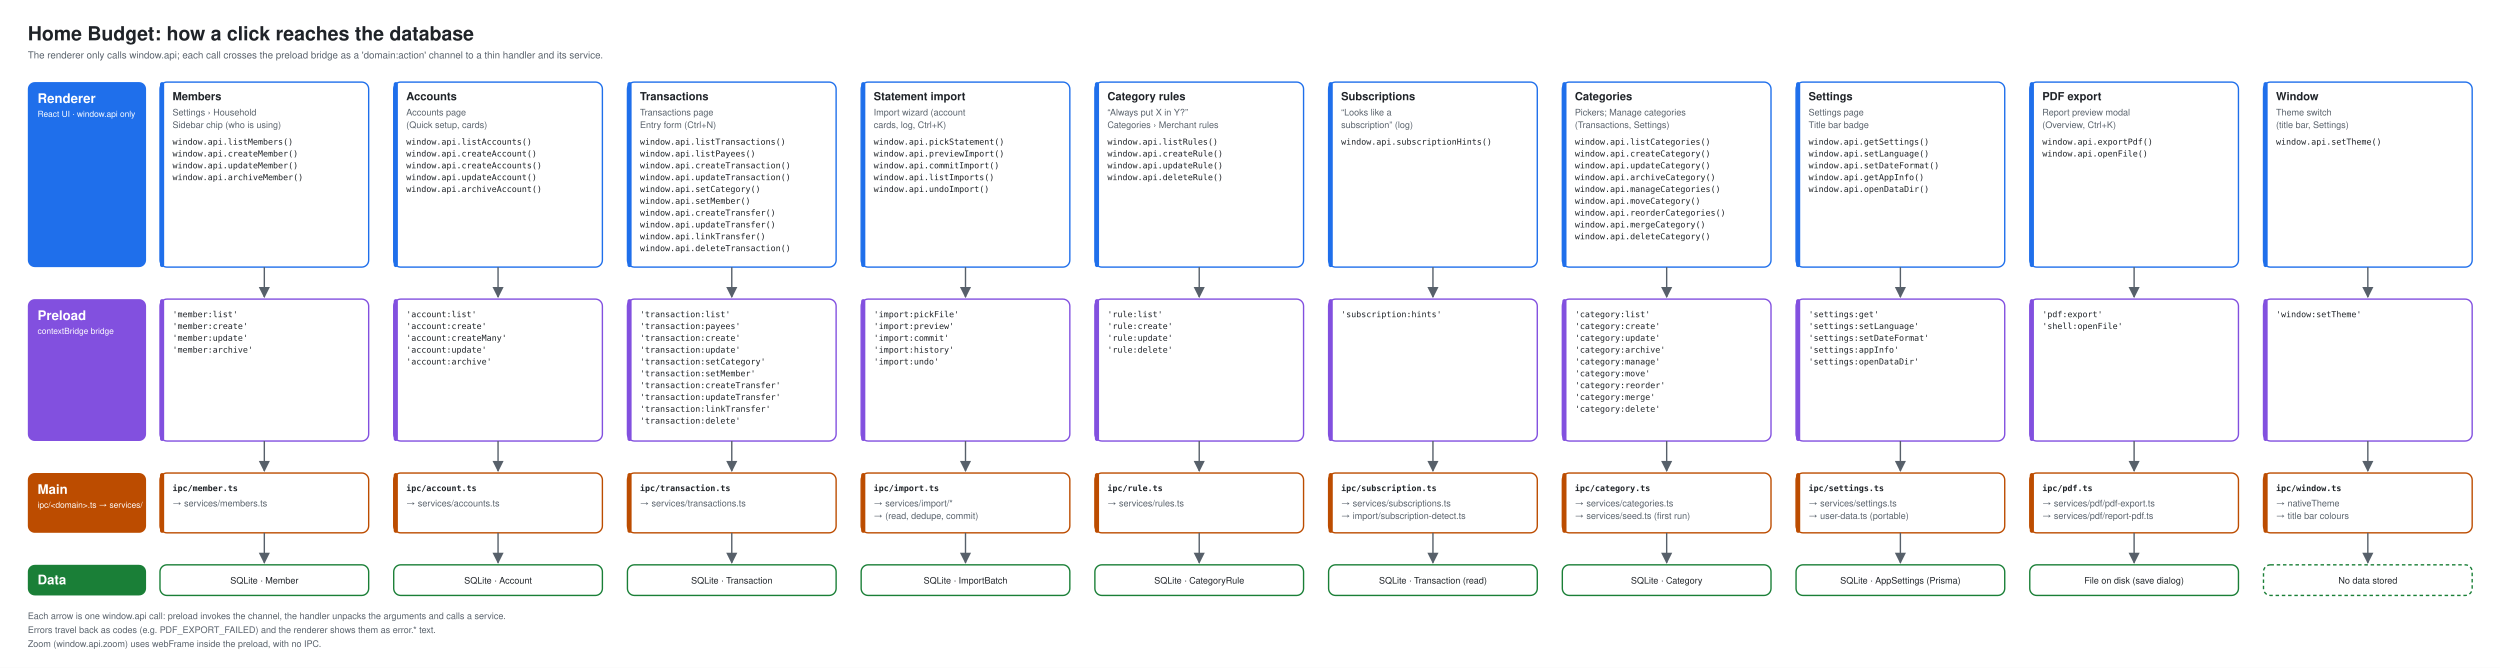
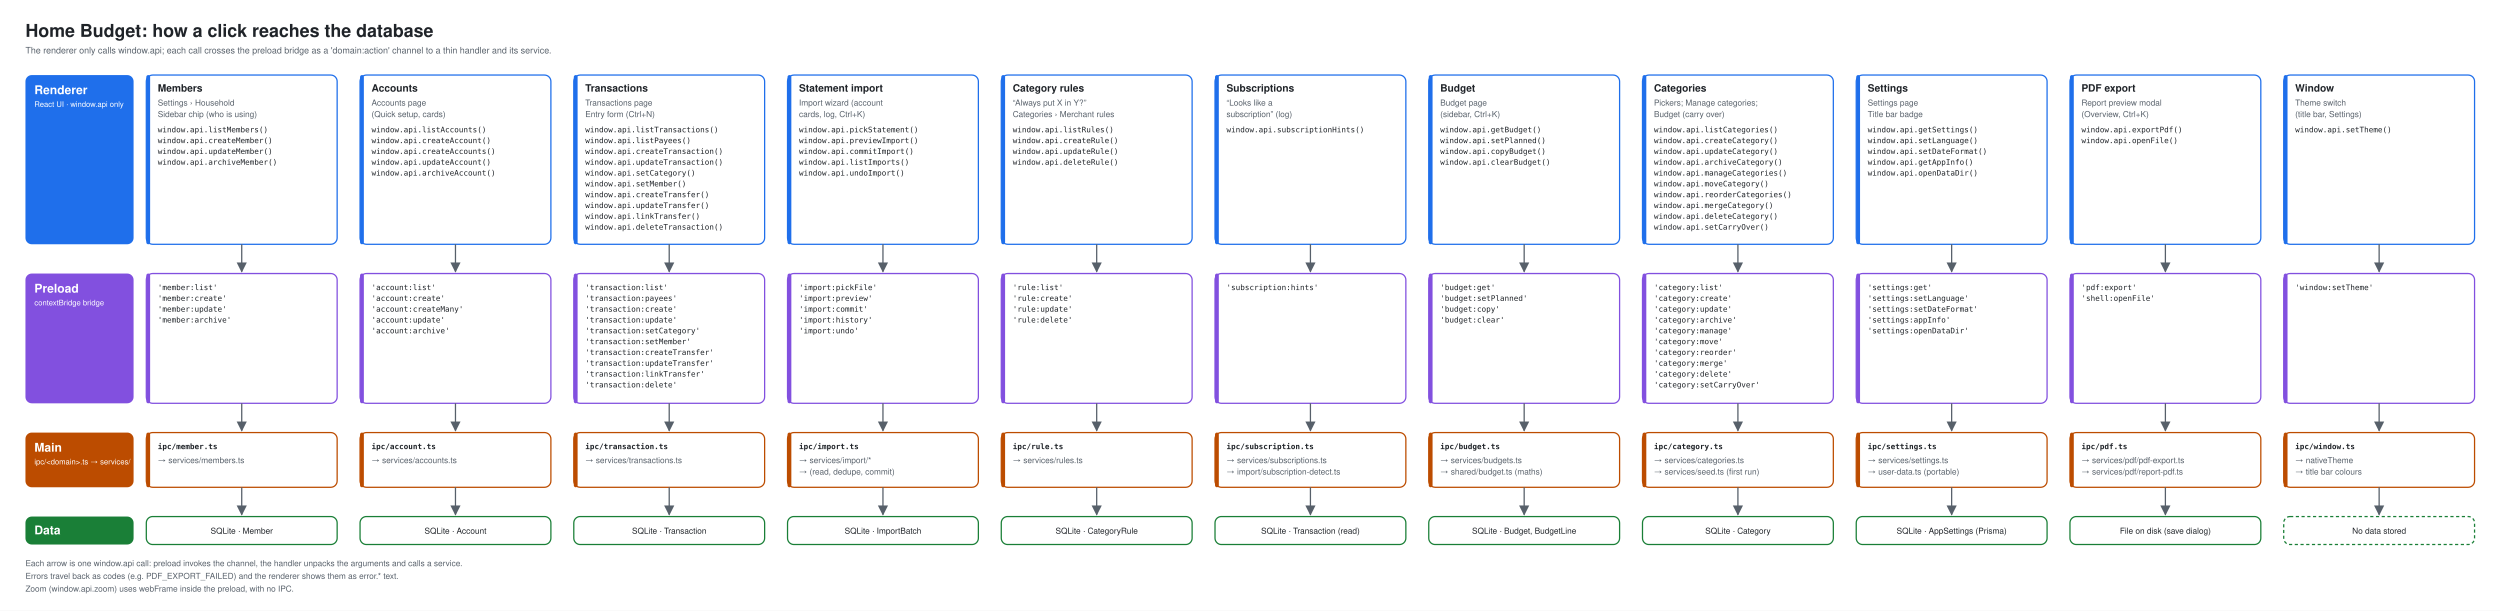
- <svg xmlns="http://www.w3.org/2000/svg" width="3594" height="960" viewBox="0 0 3594 960" font-family="Segoe UI, Helvetica, Arial, sans-serif">
+ <svg xmlns="http://www.w3.org/2000/svg" width="3930" height="960" viewBox="0 0 3930 960" font-family="Segoe UI, Helvetica, Arial, sans-serif">
  <defs>
    <marker id="a" viewBox="0 0 10 10" refX="9" refY="5" markerWidth="8" markerHeight="8" orient="auto-start-reverse">
      <path d="M0 0 L10 5 L0 10 z" fill="#57606a" />
    </marker>
  </defs>
-   <rect width="3594" height="960" fill="#ffffff" />
+   <rect width="3930" height="960" fill="#ffffff" />
  <text x="40" y="58" font-size="28" font-weight="700" fill="#1f2328">Home Budget: how a click reaches the database</text>
  <text x="40" y="84" font-size="14" fill="#57606a">The renderer only calls window.api; each call crosses the preload bridge as a 'domain:action' channel to a thin handler and its service.</text>
  <rect x="40" y="118" width="170" height="266" rx="10" fill="#1f6feb" />
  <text x="54" y="148" font-size="19" font-weight="700" fill="#fff">Renderer</text>
  <text x="54" y="168" font-size="12" fill="#fff">React UI · window.api only</text>
  <rect x="40" y="430" width="170" height="204" rx="10" fill="#8250df" />
  <text x="54" y="460" font-size="19" font-weight="700" fill="#fff">Preload</text>
  <text x="54" y="480" font-size="12" fill="#fff">contextBridge bridge</text>
  <rect x="40" y="680" width="170" height="86" rx="10" fill="#bc4c00" />
  <text x="54" y="710" font-size="19" font-weight="700" fill="#fff">Main</text>
  <text x="54" y="730" font-size="12" fill="#fff">ipc/&lt;domain&gt;.ts → services/</text>
  <rect x="40" y="812" width="170" height="44" rx="10" fill="#1a7f37" />
  <text x="54" y="840" font-size="19" font-weight="700" fill="#fff">Data</text>
  <rect x="230" y="118" width="300" height="266" rx="10" fill="#fff" stroke="#1f6feb" stroke-width="2" />
  <rect x="230" y="118" width="6" height="266" rx="3" fill="#1f6feb" />
  <text x="248" y="144" font-size="16" font-weight="700" fill="#1f2328">Members</text>
  <text x="248" y="166" font-size="13" fill="#57606a">Settings › Household</text>
  <text x="248" y="184" font-size="13" fill="#57606a">Sidebar chip (who is using)</text>
  <text x="248" y="208" font-size="12" font-family="Consolas, Menlo, monospace" fill="#1f2328">window.api.listMembers()</text>
  <text x="248" y="225" font-size="12" font-family="Consolas, Menlo, monospace" fill="#1f2328">window.api.createMember()</text>
  <text x="248" y="242" font-size="12" font-family="Consolas, Menlo, monospace" fill="#1f2328">window.api.updateMember()</text>
  <text x="248" y="259" font-size="12" font-family="Consolas, Menlo, monospace" fill="#1f2328">window.api.archiveMember()</text>
  <rect x="230" y="430" width="300" height="204" rx="10" fill="#fff" stroke="#8250df" stroke-width="2" />
  <rect x="230" y="430" width="6" height="204" rx="3" fill="#8250df" />
  <text x="248" y="456" font-size="12" font-family="Consolas, Menlo, monospace" fill="#1f2328">'member:list'</text>
  <text x="248" y="473" font-size="12" font-family="Consolas, Menlo, monospace" fill="#1f2328">'member:create'</text>
  <text x="248" y="490" font-size="12" font-family="Consolas, Menlo, monospace" fill="#1f2328">'member:update'</text>
  <text x="248" y="507" font-size="12" font-family="Consolas, Menlo, monospace" fill="#1f2328">'member:archive'</text>
  <rect x="230" y="680" width="300" height="86" rx="10" fill="#fff" stroke="#bc4c00" stroke-width="2" />
  <rect x="230" y="680" width="6" height="86" rx="3" fill="#bc4c00" />
  <text x="248" y="706" font-size="12" font-family="Consolas, Menlo, monospace" font-weight="700" fill="#1f2328">ipc/member.ts</text>
  <text x="248" y="728" font-size="13" fill="#57606a">→ services/members.ts</text>
  <rect x="230" y="812" width="300" height="44" rx="10" fill="#fff" stroke="#1a7f37" stroke-width="2" stroke-dasharray="0" />
  <text x="380" y="839" font-size="13" text-anchor="middle" fill="#1f2328">SQLite · Member</text>
  <path d="M380 384 V427" stroke="#57606a" stroke-width="2" fill="none" marker-end="url(#a)" />
  <path d="M380 634 V677" stroke="#57606a" stroke-width="2" fill="none" marker-end="url(#a)" />
  <path d="M380 766 V809" stroke="#57606a" stroke-width="2" fill="none" marker-end="url(#a)" />
  <rect x="566" y="118" width="300" height="266" rx="10" fill="#fff" stroke="#1f6feb" stroke-width="2" />
  <rect x="566" y="118" width="6" height="266" rx="3" fill="#1f6feb" />
  <text x="584" y="144" font-size="16" font-weight="700" fill="#1f2328">Accounts</text>
  <text x="584" y="166" font-size="13" fill="#57606a">Accounts page</text>
  <text x="584" y="184" font-size="13" fill="#57606a">(Quick setup, cards)</text>
  <text x="584" y="208" font-size="12" font-family="Consolas, Menlo, monospace" fill="#1f2328">window.api.listAccounts()</text>
  <text x="584" y="225" font-size="12" font-family="Consolas, Menlo, monospace" fill="#1f2328">window.api.createAccount()</text>
  <text x="584" y="242" font-size="12" font-family="Consolas, Menlo, monospace" fill="#1f2328">window.api.createAccounts()</text>
  <text x="584" y="259" font-size="12" font-family="Consolas, Menlo, monospace" fill="#1f2328">window.api.updateAccount()</text>
  <text x="584" y="276" font-size="12" font-family="Consolas, Menlo, monospace" fill="#1f2328">window.api.archiveAccount()</text>
  <rect x="566" y="430" width="300" height="204" rx="10" fill="#fff" stroke="#8250df" stroke-width="2" />
  <rect x="566" y="430" width="6" height="204" rx="3" fill="#8250df" />
  <text x="584" y="456" font-size="12" font-family="Consolas, Menlo, monospace" fill="#1f2328">'account:list'</text>
  <text x="584" y="473" font-size="12" font-family="Consolas, Menlo, monospace" fill="#1f2328">'account:create'</text>
  <text x="584" y="490" font-size="12" font-family="Consolas, Menlo, monospace" fill="#1f2328">'account:createMany'</text>
  <text x="584" y="507" font-size="12" font-family="Consolas, Menlo, monospace" fill="#1f2328">'account:update'</text>
  <text x="584" y="524" font-size="12" font-family="Consolas, Menlo, monospace" fill="#1f2328">'account:archive'</text>
  <rect x="566" y="680" width="300" height="86" rx="10" fill="#fff" stroke="#bc4c00" stroke-width="2" />
  <rect x="566" y="680" width="6" height="86" rx="3" fill="#bc4c00" />
  <text x="584" y="706" font-size="12" font-family="Consolas, Menlo, monospace" font-weight="700" fill="#1f2328">ipc/account.ts</text>
  <text x="584" y="728" font-size="13" fill="#57606a">→ services/accounts.ts</text>
  <rect x="566" y="812" width="300" height="44" rx="10" fill="#fff" stroke="#1a7f37" stroke-width="2" stroke-dasharray="0" />
  <text x="716" y="839" font-size="13" text-anchor="middle" fill="#1f2328">SQLite · Account</text>
  <path d="M716 384 V427" stroke="#57606a" stroke-width="2" fill="none" marker-end="url(#a)" />
  <path d="M716 634 V677" stroke="#57606a" stroke-width="2" fill="none" marker-end="url(#a)" />
  <path d="M716 766 V809" stroke="#57606a" stroke-width="2" fill="none" marker-end="url(#a)" />
  <rect x="902" y="118" width="300" height="266" rx="10" fill="#fff" stroke="#1f6feb" stroke-width="2" />
  <rect x="902" y="118" width="6" height="266" rx="3" fill="#1f6feb" />
  <text x="920" y="144" font-size="16" font-weight="700" fill="#1f2328">Transactions</text>
  <text x="920" y="166" font-size="13" fill="#57606a">Transactions page</text>
  <text x="920" y="184" font-size="13" fill="#57606a">Entry form (Ctrl+N)</text>
  <text x="920" y="208" font-size="12" font-family="Consolas, Menlo, monospace" fill="#1f2328">window.api.listTransactions()</text>
  <text x="920" y="225" font-size="12" font-family="Consolas, Menlo, monospace" fill="#1f2328">window.api.listPayees()</text>
  <text x="920" y="242" font-size="12" font-family="Consolas, Menlo, monospace" fill="#1f2328">window.api.createTransaction()</text>
  <text x="920" y="259" font-size="12" font-family="Consolas, Menlo, monospace" fill="#1f2328">window.api.updateTransaction()</text>
  <text x="920" y="276" font-size="12" font-family="Consolas, Menlo, monospace" fill="#1f2328">window.api.setCategory()</text>
  <text x="920" y="293" font-size="12" font-family="Consolas, Menlo, monospace" fill="#1f2328">window.api.setMember()</text>
  <text x="920" y="310" font-size="12" font-family="Consolas, Menlo, monospace" fill="#1f2328">window.api.createTransfer()</text>
  <text x="920" y="327" font-size="12" font-family="Consolas, Menlo, monospace" fill="#1f2328">window.api.updateTransfer()</text>
  <text x="920" y="344" font-size="12" font-family="Consolas, Menlo, monospace" fill="#1f2328">window.api.linkTransfer()</text>
  <text x="920" y="361" font-size="12" font-family="Consolas, Menlo, monospace" fill="#1f2328">window.api.deleteTransaction()</text>
  <rect x="902" y="430" width="300" height="204" rx="10" fill="#fff" stroke="#8250df" stroke-width="2" />
  <rect x="902" y="430" width="6" height="204" rx="3" fill="#8250df" />
  <text x="920" y="456" font-size="12" font-family="Consolas, Menlo, monospace" fill="#1f2328">'transaction:list'</text>
  <text x="920" y="473" font-size="12" font-family="Consolas, Menlo, monospace" fill="#1f2328">'transaction:payees'</text>
  <text x="920" y="490" font-size="12" font-family="Consolas, Menlo, monospace" fill="#1f2328">'transaction:create'</text>
  <text x="920" y="507" font-size="12" font-family="Consolas, Menlo, monospace" fill="#1f2328">'transaction:update'</text>
  <text x="920" y="524" font-size="12" font-family="Consolas, Menlo, monospace" fill="#1f2328">'transaction:setCategory'</text>
  <text x="920" y="541" font-size="12" font-family="Consolas, Menlo, monospace" fill="#1f2328">'transaction:setMember'</text>
  <text x="920" y="558" font-size="12" font-family="Consolas, Menlo, monospace" fill="#1f2328">'transaction:createTransfer'</text>
  <text x="920" y="575" font-size="12" font-family="Consolas, Menlo, monospace" fill="#1f2328">'transaction:updateTransfer'</text>
  <text x="920" y="592" font-size="12" font-family="Consolas, Menlo, monospace" fill="#1f2328">'transaction:linkTransfer'</text>
  <text x="920" y="609" font-size="12" font-family="Consolas, Menlo, monospace" fill="#1f2328">'transaction:delete'</text>
  <rect x="902" y="680" width="300" height="86" rx="10" fill="#fff" stroke="#bc4c00" stroke-width="2" />
  <rect x="902" y="680" width="6" height="86" rx="3" fill="#bc4c00" />
  <text x="920" y="706" font-size="12" font-family="Consolas, Menlo, monospace" font-weight="700" fill="#1f2328">ipc/transaction.ts</text>
  <text x="920" y="728" font-size="13" fill="#57606a">→ services/transactions.ts</text>
  <rect x="902" y="812" width="300" height="44" rx="10" fill="#fff" stroke="#1a7f37" stroke-width="2" stroke-dasharray="0" />
  <text x="1052" y="839" font-size="13" text-anchor="middle" fill="#1f2328">SQLite · Transaction</text>
  <path d="M1052 384 V427" stroke="#57606a" stroke-width="2" fill="none" marker-end="url(#a)" />
  <path d="M1052 634 V677" stroke="#57606a" stroke-width="2" fill="none" marker-end="url(#a)" />
  <path d="M1052 766 V809" stroke="#57606a" stroke-width="2" fill="none" marker-end="url(#a)" />
  <rect x="1238" y="118" width="300" height="266" rx="10" fill="#fff" stroke="#1f6feb" stroke-width="2" />
  <rect x="1238" y="118" width="6" height="266" rx="3" fill="#1f6feb" />
  <text x="1256" y="144" font-size="16" font-weight="700" fill="#1f2328">Statement import</text>
  <text x="1256" y="166" font-size="13" fill="#57606a">Import wizard (account</text>
  <text x="1256" y="184" font-size="13" fill="#57606a">cards, log, Ctrl+K)</text>
  <text x="1256" y="208" font-size="12" font-family="Consolas, Menlo, monospace" fill="#1f2328">window.api.pickStatement()</text>
  <text x="1256" y="225" font-size="12" font-family="Consolas, Menlo, monospace" fill="#1f2328">window.api.previewImport()</text>
  <text x="1256" y="242" font-size="12" font-family="Consolas, Menlo, monospace" fill="#1f2328">window.api.commitImport()</text>
  <text x="1256" y="259" font-size="12" font-family="Consolas, Menlo, monospace" fill="#1f2328">window.api.listImports()</text>
  <text x="1256" y="276" font-size="12" font-family="Consolas, Menlo, monospace" fill="#1f2328">window.api.undoImport()</text>
  <rect x="1238" y="430" width="300" height="204" rx="10" fill="#fff" stroke="#8250df" stroke-width="2" />
  <rect x="1238" y="430" width="6" height="204" rx="3" fill="#8250df" />
  <text x="1256" y="456" font-size="12" font-family="Consolas, Menlo, monospace" fill="#1f2328">'import:pickFile'</text>
  <text x="1256" y="473" font-size="12" font-family="Consolas, Menlo, monospace" fill="#1f2328">'import:preview'</text>
  <text x="1256" y="490" font-size="12" font-family="Consolas, Menlo, monospace" fill="#1f2328">'import:commit'</text>
  <text x="1256" y="507" font-size="12" font-family="Consolas, Menlo, monospace" fill="#1f2328">'import:history'</text>
  <text x="1256" y="524" font-size="12" font-family="Consolas, Menlo, monospace" fill="#1f2328">'import:undo'</text>
  <rect x="1238" y="680" width="300" height="86" rx="10" fill="#fff" stroke="#bc4c00" stroke-width="2" />
  <rect x="1238" y="680" width="6" height="86" rx="3" fill="#bc4c00" />
  <text x="1256" y="706" font-size="12" font-family="Consolas, Menlo, monospace" font-weight="700" fill="#1f2328">ipc/import.ts</text>
  <text x="1256" y="728" font-size="13" fill="#57606a">→ services/import/*</text>
  <text x="1256" y="746" font-size="13" fill="#57606a">→ (read, dedupe, commit)</text>
  <rect x="1238" y="812" width="300" height="44" rx="10" fill="#fff" stroke="#1a7f37" stroke-width="2" stroke-dasharray="0" />
  <text x="1388" y="839" font-size="13" text-anchor="middle" fill="#1f2328">SQLite · ImportBatch</text>
  <path d="M1388 384 V427" stroke="#57606a" stroke-width="2" fill="none" marker-end="url(#a)" />
  <path d="M1388 634 V677" stroke="#57606a" stroke-width="2" fill="none" marker-end="url(#a)" />
  <path d="M1388 766 V809" stroke="#57606a" stroke-width="2" fill="none" marker-end="url(#a)" />
  <rect x="1574" y="118" width="300" height="266" rx="10" fill="#fff" stroke="#1f6feb" stroke-width="2" />
  <rect x="1574" y="118" width="6" height="266" rx="3" fill="#1f6feb" />
  <text x="1592" y="144" font-size="16" font-weight="700" fill="#1f2328">Category rules</text>
  <text x="1592" y="166" font-size="13" fill="#57606a">“Always put X in Y?”</text>
  <text x="1592" y="184" font-size="13" fill="#57606a">Categories › Merchant rules</text>
  <text x="1592" y="208" font-size="12" font-family="Consolas, Menlo, monospace" fill="#1f2328">window.api.listRules()</text>
  <text x="1592" y="225" font-size="12" font-family="Consolas, Menlo, monospace" fill="#1f2328">window.api.createRule()</text>
  <text x="1592" y="242" font-size="12" font-family="Consolas, Menlo, monospace" fill="#1f2328">window.api.updateRule()</text>
  <text x="1592" y="259" font-size="12" font-family="Consolas, Menlo, monospace" fill="#1f2328">window.api.deleteRule()</text>
  <rect x="1574" y="430" width="300" height="204" rx="10" fill="#fff" stroke="#8250df" stroke-width="2" />
  <rect x="1574" y="430" width="6" height="204" rx="3" fill="#8250df" />
  <text x="1592" y="456" font-size="12" font-family="Consolas, Menlo, monospace" fill="#1f2328">'rule:list'</text>
  <text x="1592" y="473" font-size="12" font-family="Consolas, Menlo, monospace" fill="#1f2328">'rule:create'</text>
  <text x="1592" y="490" font-size="12" font-family="Consolas, Menlo, monospace" fill="#1f2328">'rule:update'</text>
  <text x="1592" y="507" font-size="12" font-family="Consolas, Menlo, monospace" fill="#1f2328">'rule:delete'</text>
  <rect x="1574" y="680" width="300" height="86" rx="10" fill="#fff" stroke="#bc4c00" stroke-width="2" />
  <rect x="1574" y="680" width="6" height="86" rx="3" fill="#bc4c00" />
  <text x="1592" y="706" font-size="12" font-family="Consolas, Menlo, monospace" font-weight="700" fill="#1f2328">ipc/rule.ts</text>
  <text x="1592" y="728" font-size="13" fill="#57606a">→ services/rules.ts</text>
  <rect x="1574" y="812" width="300" height="44" rx="10" fill="#fff" stroke="#1a7f37" stroke-width="2" stroke-dasharray="0" />
  <text x="1724" y="839" font-size="13" text-anchor="middle" fill="#1f2328">SQLite · CategoryRule</text>
  <path d="M1724 384 V427" stroke="#57606a" stroke-width="2" fill="none" marker-end="url(#a)" />
  <path d="M1724 634 V677" stroke="#57606a" stroke-width="2" fill="none" marker-end="url(#a)" />
  <path d="M1724 766 V809" stroke="#57606a" stroke-width="2" fill="none" marker-end="url(#a)" />
  <rect x="1910" y="118" width="300" height="266" rx="10" fill="#fff" stroke="#1f6feb" stroke-width="2" />
  <rect x="1910" y="118" width="6" height="266" rx="3" fill="#1f6feb" />
  <text x="1928" y="144" font-size="16" font-weight="700" fill="#1f2328">Subscriptions</text>
  <text x="1928" y="166" font-size="13" fill="#57606a">“Looks like a</text>
  <text x="1928" y="184" font-size="13" fill="#57606a">subscription” (log)</text>
  <text x="1928" y="208" font-size="12" font-family="Consolas, Menlo, monospace" fill="#1f2328">window.api.subscriptionHints()</text>
  <rect x="1910" y="430" width="300" height="204" rx="10" fill="#fff" stroke="#8250df" stroke-width="2" />
  <rect x="1910" y="430" width="6" height="204" rx="3" fill="#8250df" />
  <text x="1928" y="456" font-size="12" font-family="Consolas, Menlo, monospace" fill="#1f2328">'subscription:hints'</text>
  <rect x="1910" y="680" width="300" height="86" rx="10" fill="#fff" stroke="#bc4c00" stroke-width="2" />
  <rect x="1910" y="680" width="6" height="86" rx="3" fill="#bc4c00" />
  <text x="1928" y="706" font-size="12" font-family="Consolas, Menlo, monospace" font-weight="700" fill="#1f2328">ipc/subscription.ts</text>
  <text x="1928" y="728" font-size="13" fill="#57606a">→ services/subscriptions.ts</text>
  <text x="1928" y="746" font-size="13" fill="#57606a">→ import/subscription-detect.ts</text>
  <rect x="1910" y="812" width="300" height="44" rx="10" fill="#fff" stroke="#1a7f37" stroke-width="2" stroke-dasharray="0" />
  <text x="2060" y="839" font-size="13" text-anchor="middle" fill="#1f2328">SQLite · Transaction (read)</text>
  <path d="M2060 384 V427" stroke="#57606a" stroke-width="2" fill="none" marker-end="url(#a)" />
  <path d="M2060 634 V677" stroke="#57606a" stroke-width="2" fill="none" marker-end="url(#a)" />
  <path d="M2060 766 V809" stroke="#57606a" stroke-width="2" fill="none" marker-end="url(#a)" />
  <rect x="2246" y="118" width="300" height="266" rx="10" fill="#fff" stroke="#1f6feb" stroke-width="2" />
  <rect x="2246" y="118" width="6" height="266" rx="3" fill="#1f6feb" />
-   <text x="2264" y="144" font-size="16" font-weight="700" fill="#1f2328">Categories</text>
-   <text x="2264" y="166" font-size="13" fill="#57606a">Pickers; Manage categories</text>
-   <text x="2264" y="184" font-size="13" fill="#57606a">(Transactions, Settings)</text>
-   <text x="2264" y="208" font-size="12" font-family="Consolas, Menlo, monospace" fill="#1f2328">window.api.listCategories()</text>
-   <text x="2264" y="225" font-size="12" font-family="Consolas, Menlo, monospace" fill="#1f2328">window.api.createCategory()</text>
-   <text x="2264" y="242" font-size="12" font-family="Consolas, Menlo, monospace" fill="#1f2328">window.api.updateCategory()</text>
-   <text x="2264" y="259" font-size="12" font-family="Consolas, Menlo, monospace" fill="#1f2328">window.api.archiveCategory()</text>
-   <text x="2264" y="276" font-size="12" font-family="Consolas, Menlo, monospace" fill="#1f2328">window.api.manageCategories()</text>
-   <text x="2264" y="293" font-size="12" font-family="Consolas, Menlo, monospace" fill="#1f2328">window.api.moveCategory()</text>
-   <text x="2264" y="310" font-size="12" font-family="Consolas, Menlo, monospace" fill="#1f2328">window.api.reorderCategories()</text>
-   <text x="2264" y="327" font-size="12" font-family="Consolas, Menlo, monospace" fill="#1f2328">window.api.mergeCategory()</text>
-   <text x="2264" y="344" font-size="12" font-family="Consolas, Menlo, monospace" fill="#1f2328">window.api.deleteCategory()</text>
+   <text x="2264" y="144" font-size="16" font-weight="700" fill="#1f2328">Budget</text>
+   <text x="2264" y="166" font-size="13" fill="#57606a">Budget page</text>
+   <text x="2264" y="184" font-size="13" fill="#57606a">(sidebar, Ctrl+K)</text>
+   <text x="2264" y="208" font-size="12" font-family="Consolas, Menlo, monospace" fill="#1f2328">window.api.getBudget()</text>
+   <text x="2264" y="225" font-size="12" font-family="Consolas, Menlo, monospace" fill="#1f2328">window.api.setPlanned()</text>
+   <text x="2264" y="242" font-size="12" font-family="Consolas, Menlo, monospace" fill="#1f2328">window.api.copyBudget()</text>
+   <text x="2264" y="259" font-size="12" font-family="Consolas, Menlo, monospace" fill="#1f2328">window.api.clearBudget()</text>
  <rect x="2246" y="430" width="300" height="204" rx="10" fill="#fff" stroke="#8250df" stroke-width="2" />
  <rect x="2246" y="430" width="6" height="204" rx="3" fill="#8250df" />
-   <text x="2264" y="456" font-size="12" font-family="Consolas, Menlo, monospace" fill="#1f2328">'category:list'</text>
-   <text x="2264" y="473" font-size="12" font-family="Consolas, Menlo, monospace" fill="#1f2328">'category:create'</text>
-   <text x="2264" y="490" font-size="12" font-family="Consolas, Menlo, monospace" fill="#1f2328">'category:update'</text>
-   <text x="2264" y="507" font-size="12" font-family="Consolas, Menlo, monospace" fill="#1f2328">'category:archive'</text>
-   <text x="2264" y="524" font-size="12" font-family="Consolas, Menlo, monospace" fill="#1f2328">'category:manage'</text>
-   <text x="2264" y="541" font-size="12" font-family="Consolas, Menlo, monospace" fill="#1f2328">'category:move'</text>
-   <text x="2264" y="558" font-size="12" font-family="Consolas, Menlo, monospace" fill="#1f2328">'category:reorder'</text>
-   <text x="2264" y="575" font-size="12" font-family="Consolas, Menlo, monospace" fill="#1f2328">'category:merge'</text>
-   <text x="2264" y="592" font-size="12" font-family="Consolas, Menlo, monospace" fill="#1f2328">'category:delete'</text>
+   <text x="2264" y="456" font-size="12" font-family="Consolas, Menlo, monospace" fill="#1f2328">'budget:get'</text>
+   <text x="2264" y="473" font-size="12" font-family="Consolas, Menlo, monospace" fill="#1f2328">'budget:setPlanned'</text>
+   <text x="2264" y="490" font-size="12" font-family="Consolas, Menlo, monospace" fill="#1f2328">'budget:copy'</text>
+   <text x="2264" y="507" font-size="12" font-family="Consolas, Menlo, monospace" fill="#1f2328">'budget:clear'</text>
  <rect x="2246" y="680" width="300" height="86" rx="10" fill="#fff" stroke="#bc4c00" stroke-width="2" />
  <rect x="2246" y="680" width="6" height="86" rx="3" fill="#bc4c00" />
-   <text x="2264" y="706" font-size="12" font-family="Consolas, Menlo, monospace" font-weight="700" fill="#1f2328">ipc/category.ts</text>
-   <text x="2264" y="728" font-size="13" fill="#57606a">→ services/categories.ts</text>
-   <text x="2264" y="746" font-size="13" fill="#57606a">→ services/seed.ts (first run)</text>
+   <text x="2264" y="706" font-size="12" font-family="Consolas, Menlo, monospace" font-weight="700" fill="#1f2328">ipc/budget.ts</text>
+   <text x="2264" y="728" font-size="13" fill="#57606a">→ services/budgets.ts</text>
+   <text x="2264" y="746" font-size="13" fill="#57606a">→ shared/budget.ts (maths)</text>
  <rect x="2246" y="812" width="300" height="44" rx="10" fill="#fff" stroke="#1a7f37" stroke-width="2" stroke-dasharray="0" />
-   <text x="2396" y="839" font-size="13" text-anchor="middle" fill="#1f2328">SQLite · Category</text>
+   <text x="2396" y="839" font-size="13" text-anchor="middle" fill="#1f2328">SQLite · Budget, BudgetLine</text>
  <path d="M2396 384 V427" stroke="#57606a" stroke-width="2" fill="none" marker-end="url(#a)" />
  <path d="M2396 634 V677" stroke="#57606a" stroke-width="2" fill="none" marker-end="url(#a)" />
  <path d="M2396 766 V809" stroke="#57606a" stroke-width="2" fill="none" marker-end="url(#a)" />
  <rect x="2582" y="118" width="300" height="266" rx="10" fill="#fff" stroke="#1f6feb" stroke-width="2" />
  <rect x="2582" y="118" width="6" height="266" rx="3" fill="#1f6feb" />
-   <text x="2600" y="144" font-size="16" font-weight="700" fill="#1f2328">Settings</text>
-   <text x="2600" y="166" font-size="13" fill="#57606a">Settings page</text>
-   <text x="2600" y="184" font-size="13" fill="#57606a">Title bar badge</text>
-   <text x="2600" y="208" font-size="12" font-family="Consolas, Menlo, monospace" fill="#1f2328">window.api.getSettings()</text>
-   <text x="2600" y="225" font-size="12" font-family="Consolas, Menlo, monospace" fill="#1f2328">window.api.setLanguage()</text>
-   <text x="2600" y="242" font-size="12" font-family="Consolas, Menlo, monospace" fill="#1f2328">window.api.setDateFormat()</text>
-   <text x="2600" y="259" font-size="12" font-family="Consolas, Menlo, monospace" fill="#1f2328">window.api.getAppInfo()</text>
-   <text x="2600" y="276" font-size="12" font-family="Consolas, Menlo, monospace" fill="#1f2328">window.api.openDataDir()</text>
+   <text x="2600" y="144" font-size="16" font-weight="700" fill="#1f2328">Categories</text>
+   <text x="2600" y="166" font-size="13" fill="#57606a">Pickers; Manage categories;</text>
+   <text x="2600" y="184" font-size="13" fill="#57606a">Budget (carry over)</text>
+   <text x="2600" y="208" font-size="12" font-family="Consolas, Menlo, monospace" fill="#1f2328">window.api.listCategories()</text>
+   <text x="2600" y="225" font-size="12" font-family="Consolas, Menlo, monospace" fill="#1f2328">window.api.createCategory()</text>
+   <text x="2600" y="242" font-size="12" font-family="Consolas, Menlo, monospace" fill="#1f2328">window.api.updateCategory()</text>
+   <text x="2600" y="259" font-size="12" font-family="Consolas, Menlo, monospace" fill="#1f2328">window.api.archiveCategory()</text>
+   <text x="2600" y="276" font-size="12" font-family="Consolas, Menlo, monospace" fill="#1f2328">window.api.manageCategories()</text>
+   <text x="2600" y="293" font-size="12" font-family="Consolas, Menlo, monospace" fill="#1f2328">window.api.moveCategory()</text>
+   <text x="2600" y="310" font-size="12" font-family="Consolas, Menlo, monospace" fill="#1f2328">window.api.reorderCategories()</text>
+   <text x="2600" y="327" font-size="12" font-family="Consolas, Menlo, monospace" fill="#1f2328">window.api.mergeCategory()</text>
+   <text x="2600" y="344" font-size="12" font-family="Consolas, Menlo, monospace" fill="#1f2328">window.api.deleteCategory()</text>
+   <text x="2600" y="361" font-size="12" font-family="Consolas, Menlo, monospace" fill="#1f2328">window.api.setCarryOver()</text>
  <rect x="2582" y="430" width="300" height="204" rx="10" fill="#fff" stroke="#8250df" stroke-width="2" />
  <rect x="2582" y="430" width="6" height="204" rx="3" fill="#8250df" />
-   <text x="2600" y="456" font-size="12" font-family="Consolas, Menlo, monospace" fill="#1f2328">'settings:get'</text>
-   <text x="2600" y="473" font-size="12" font-family="Consolas, Menlo, monospace" fill="#1f2328">'settings:setLanguage'</text>
-   <text x="2600" y="490" font-size="12" font-family="Consolas, Menlo, monospace" fill="#1f2328">'settings:setDateFormat'</text>
-   <text x="2600" y="507" font-size="12" font-family="Consolas, Menlo, monospace" fill="#1f2328">'settings:appInfo'</text>
-   <text x="2600" y="524" font-size="12" font-family="Consolas, Menlo, monospace" fill="#1f2328">'settings:openDataDir'</text>
+   <text x="2600" y="456" font-size="12" font-family="Consolas, Menlo, monospace" fill="#1f2328">'category:list'</text>
+   <text x="2600" y="473" font-size="12" font-family="Consolas, Menlo, monospace" fill="#1f2328">'category:create'</text>
+   <text x="2600" y="490" font-size="12" font-family="Consolas, Menlo, monospace" fill="#1f2328">'category:update'</text>
+   <text x="2600" y="507" font-size="12" font-family="Consolas, Menlo, monospace" fill="#1f2328">'category:archive'</text>
+   <text x="2600" y="524" font-size="12" font-family="Consolas, Menlo, monospace" fill="#1f2328">'category:manage'</text>
+   <text x="2600" y="541" font-size="12" font-family="Consolas, Menlo, monospace" fill="#1f2328">'category:move'</text>
+   <text x="2600" y="558" font-size="12" font-family="Consolas, Menlo, monospace" fill="#1f2328">'category:reorder'</text>
+   <text x="2600" y="575" font-size="12" font-family="Consolas, Menlo, monospace" fill="#1f2328">'category:merge'</text>
+   <text x="2600" y="592" font-size="12" font-family="Consolas, Menlo, monospace" fill="#1f2328">'category:delete'</text>
+   <text x="2600" y="609" font-size="12" font-family="Consolas, Menlo, monospace" fill="#1f2328">'category:setCarryOver'</text>
  <rect x="2582" y="680" width="300" height="86" rx="10" fill="#fff" stroke="#bc4c00" stroke-width="2" />
  <rect x="2582" y="680" width="6" height="86" rx="3" fill="#bc4c00" />
-   <text x="2600" y="706" font-size="12" font-family="Consolas, Menlo, monospace" font-weight="700" fill="#1f2328">ipc/settings.ts</text>
-   <text x="2600" y="728" font-size="13" fill="#57606a">→ services/settings.ts</text>
-   <text x="2600" y="746" font-size="13" fill="#57606a">→ user-data.ts (portable)</text>
+   <text x="2600" y="706" font-size="12" font-family="Consolas, Menlo, monospace" font-weight="700" fill="#1f2328">ipc/category.ts</text>
+   <text x="2600" y="728" font-size="13" fill="#57606a">→ services/categories.ts</text>
+   <text x="2600" y="746" font-size="13" fill="#57606a">→ services/seed.ts (first run)</text>
  <rect x="2582" y="812" width="300" height="44" rx="10" fill="#fff" stroke="#1a7f37" stroke-width="2" stroke-dasharray="0" />
-   <text x="2732" y="839" font-size="13" text-anchor="middle" fill="#1f2328">SQLite · AppSettings (Prisma)</text>
+   <text x="2732" y="839" font-size="13" text-anchor="middle" fill="#1f2328">SQLite · Category</text>
  <path d="M2732 384 V427" stroke="#57606a" stroke-width="2" fill="none" marker-end="url(#a)" />
  <path d="M2732 634 V677" stroke="#57606a" stroke-width="2" fill="none" marker-end="url(#a)" />
  <path d="M2732 766 V809" stroke="#57606a" stroke-width="2" fill="none" marker-end="url(#a)" />
  <rect x="2918" y="118" width="300" height="266" rx="10" fill="#fff" stroke="#1f6feb" stroke-width="2" />
  <rect x="2918" y="118" width="6" height="266" rx="3" fill="#1f6feb" />
-   <text x="2936" y="144" font-size="16" font-weight="700" fill="#1f2328">PDF export</text>
-   <text x="2936" y="166" font-size="13" fill="#57606a">Report preview modal</text>
-   <text x="2936" y="184" font-size="13" fill="#57606a">(Overview, Ctrl+K)</text>
-   <text x="2936" y="208" font-size="12" font-family="Consolas, Menlo, monospace" fill="#1f2328">window.api.exportPdf()</text>
-   <text x="2936" y="225" font-size="12" font-family="Consolas, Menlo, monospace" fill="#1f2328">window.api.openFile()</text>
+   <text x="2936" y="144" font-size="16" font-weight="700" fill="#1f2328">Settings</text>
+   <text x="2936" y="166" font-size="13" fill="#57606a">Settings page</text>
+   <text x="2936" y="184" font-size="13" fill="#57606a">Title bar badge</text>
+   <text x="2936" y="208" font-size="12" font-family="Consolas, Menlo, monospace" fill="#1f2328">window.api.getSettings()</text>
+   <text x="2936" y="225" font-size="12" font-family="Consolas, Menlo, monospace" fill="#1f2328">window.api.setLanguage()</text>
+   <text x="2936" y="242" font-size="12" font-family="Consolas, Menlo, monospace" fill="#1f2328">window.api.setDateFormat()</text>
+   <text x="2936" y="259" font-size="12" font-family="Consolas, Menlo, monospace" fill="#1f2328">window.api.getAppInfo()</text>
+   <text x="2936" y="276" font-size="12" font-family="Consolas, Menlo, monospace" fill="#1f2328">window.api.openDataDir()</text>
  <rect x="2918" y="430" width="300" height="204" rx="10" fill="#fff" stroke="#8250df" stroke-width="2" />
  <rect x="2918" y="430" width="6" height="204" rx="3" fill="#8250df" />
-   <text x="2936" y="456" font-size="12" font-family="Consolas, Menlo, monospace" fill="#1f2328">'pdf:export'</text>
-   <text x="2936" y="473" font-size="12" font-family="Consolas, Menlo, monospace" fill="#1f2328">'shell:openFile'</text>
+   <text x="2936" y="456" font-size="12" font-family="Consolas, Menlo, monospace" fill="#1f2328">'settings:get'</text>
+   <text x="2936" y="473" font-size="12" font-family="Consolas, Menlo, monospace" fill="#1f2328">'settings:setLanguage'</text>
+   <text x="2936" y="490" font-size="12" font-family="Consolas, Menlo, monospace" fill="#1f2328">'settings:setDateFormat'</text>
+   <text x="2936" y="507" font-size="12" font-family="Consolas, Menlo, monospace" fill="#1f2328">'settings:appInfo'</text>
+   <text x="2936" y="524" font-size="12" font-family="Consolas, Menlo, monospace" fill="#1f2328">'settings:openDataDir'</text>
  <rect x="2918" y="680" width="300" height="86" rx="10" fill="#fff" stroke="#bc4c00" stroke-width="2" />
  <rect x="2918" y="680" width="6" height="86" rx="3" fill="#bc4c00" />
-   <text x="2936" y="706" font-size="12" font-family="Consolas, Menlo, monospace" font-weight="700" fill="#1f2328">ipc/pdf.ts</text>
-   <text x="2936" y="728" font-size="13" fill="#57606a">→ services/pdf/pdf-export.ts</text>
-   <text x="2936" y="746" font-size="13" fill="#57606a">→ services/pdf/report-pdf.ts</text>
+   <text x="2936" y="706" font-size="12" font-family="Consolas, Menlo, monospace" font-weight="700" fill="#1f2328">ipc/settings.ts</text>
+   <text x="2936" y="728" font-size="13" fill="#57606a">→ services/settings.ts</text>
+   <text x="2936" y="746" font-size="13" fill="#57606a">→ user-data.ts (portable)</text>
  <rect x="2918" y="812" width="300" height="44" rx="10" fill="#fff" stroke="#1a7f37" stroke-width="2" stroke-dasharray="0" />
-   <text x="3068" y="839" font-size="13" text-anchor="middle" fill="#1f2328">File on disk (save dialog)</text>
+   <text x="3068" y="839" font-size="13" text-anchor="middle" fill="#1f2328">SQLite · AppSettings (Prisma)</text>
  <path d="M3068 384 V427" stroke="#57606a" stroke-width="2" fill="none" marker-end="url(#a)" />
  <path d="M3068 634 V677" stroke="#57606a" stroke-width="2" fill="none" marker-end="url(#a)" />
  <path d="M3068 766 V809" stroke="#57606a" stroke-width="2" fill="none" marker-end="url(#a)" />
  <rect x="3254" y="118" width="300" height="266" rx="10" fill="#fff" stroke="#1f6feb" stroke-width="2" />
  <rect x="3254" y="118" width="6" height="266" rx="3" fill="#1f6feb" />
-   <text x="3272" y="144" font-size="16" font-weight="700" fill="#1f2328">Window</text>
-   <text x="3272" y="166" font-size="13" fill="#57606a">Theme switch</text>
-   <text x="3272" y="184" font-size="13" fill="#57606a">(title bar, Settings)</text>
-   <text x="3272" y="208" font-size="12" font-family="Consolas, Menlo, monospace" fill="#1f2328">window.api.setTheme()</text>
+   <text x="3272" y="144" font-size="16" font-weight="700" fill="#1f2328">PDF export</text>
+   <text x="3272" y="166" font-size="13" fill="#57606a">Report preview modal</text>
+   <text x="3272" y="184" font-size="13" fill="#57606a">(Overview, Ctrl+K)</text>
+   <text x="3272" y="208" font-size="12" font-family="Consolas, Menlo, monospace" fill="#1f2328">window.api.exportPdf()</text>
+   <text x="3272" y="225" font-size="12" font-family="Consolas, Menlo, monospace" fill="#1f2328">window.api.openFile()</text>
  <rect x="3254" y="430" width="300" height="204" rx="10" fill="#fff" stroke="#8250df" stroke-width="2" />
  <rect x="3254" y="430" width="6" height="204" rx="3" fill="#8250df" />
-   <text x="3272" y="456" font-size="12" font-family="Consolas, Menlo, monospace" fill="#1f2328">'window:setTheme'</text>
+   <text x="3272" y="456" font-size="12" font-family="Consolas, Menlo, monospace" fill="#1f2328">'pdf:export'</text>
+   <text x="3272" y="473" font-size="12" font-family="Consolas, Menlo, monospace" fill="#1f2328">'shell:openFile'</text>
  <rect x="3254" y="680" width="300" height="86" rx="10" fill="#fff" stroke="#bc4c00" stroke-width="2" />
  <rect x="3254" y="680" width="6" height="86" rx="3" fill="#bc4c00" />
-   <text x="3272" y="706" font-size="12" font-family="Consolas, Menlo, monospace" font-weight="700" fill="#1f2328">ipc/window.ts</text>
-   <text x="3272" y="728" font-size="13" fill="#57606a">→ nativeTheme</text>
-   <text x="3272" y="746" font-size="13" fill="#57606a">→ title bar colours</text>
-   <rect x="3254" y="812" width="300" height="44" rx="10" fill="#fff" stroke="#1a7f37" stroke-width="2" stroke-dasharray="5 4" />
-   <text x="3404" y="839" font-size="13" text-anchor="middle" fill="#1f2328">No data stored</text>
+   <text x="3272" y="706" font-size="12" font-family="Consolas, Menlo, monospace" font-weight="700" fill="#1f2328">ipc/pdf.ts</text>
+   <text x="3272" y="728" font-size="13" fill="#57606a">→ services/pdf/pdf-export.ts</text>
+   <text x="3272" y="746" font-size="13" fill="#57606a">→ services/pdf/report-pdf.ts</text>
+   <rect x="3254" y="812" width="300" height="44" rx="10" fill="#fff" stroke="#1a7f37" stroke-width="2" stroke-dasharray="0" />
+   <text x="3404" y="839" font-size="13" text-anchor="middle" fill="#1f2328">File on disk (save dialog)</text>
  <path d="M3404 384 V427" stroke="#57606a" stroke-width="2" fill="none" marker-end="url(#a)" />
  <path d="M3404 634 V677" stroke="#57606a" stroke-width="2" fill="none" marker-end="url(#a)" />
  <path d="M3404 766 V809" stroke="#57606a" stroke-width="2" fill="none" marker-end="url(#a)" />
+   <rect x="3590" y="118" width="300" height="266" rx="10" fill="#fff" stroke="#1f6feb" stroke-width="2" />
+   <rect x="3590" y="118" width="6" height="266" rx="3" fill="#1f6feb" />
+   <text x="3608" y="144" font-size="16" font-weight="700" fill="#1f2328">Window</text>
+   <text x="3608" y="166" font-size="13" fill="#57606a">Theme switch</text>
+   <text x="3608" y="184" font-size="13" fill="#57606a">(title bar, Settings)</text>
+   <text x="3608" y="208" font-size="12" font-family="Consolas, Menlo, monospace" fill="#1f2328">window.api.setTheme()</text>
+   <rect x="3590" y="430" width="300" height="204" rx="10" fill="#fff" stroke="#8250df" stroke-width="2" />
+   <rect x="3590" y="430" width="6" height="204" rx="3" fill="#8250df" />
+   <text x="3608" y="456" font-size="12" font-family="Consolas, Menlo, monospace" fill="#1f2328">'window:setTheme'</text>
+   <rect x="3590" y="680" width="300" height="86" rx="10" fill="#fff" stroke="#bc4c00" stroke-width="2" />
+   <rect x="3590" y="680" width="6" height="86" rx="3" fill="#bc4c00" />
+   <text x="3608" y="706" font-size="12" font-family="Consolas, Menlo, monospace" font-weight="700" fill="#1f2328">ipc/window.ts</text>
+   <text x="3608" y="728" font-size="13" fill="#57606a">→ nativeTheme</text>
+   <text x="3608" y="746" font-size="13" fill="#57606a">→ title bar colours</text>
+   <rect x="3590" y="812" width="300" height="44" rx="10" fill="#fff" stroke="#1a7f37" stroke-width="2" stroke-dasharray="5 4" />
+   <text x="3740" y="839" font-size="13" text-anchor="middle" fill="#1f2328">No data stored</text>
+   <path d="M3740 384 V427" stroke="#57606a" stroke-width="2" fill="none" marker-end="url(#a)" />
+   <path d="M3740 634 V677" stroke="#57606a" stroke-width="2" fill="none" marker-end="url(#a)" />
+   <path d="M3740 766 V809" stroke="#57606a" stroke-width="2" fill="none" marker-end="url(#a)" />
  <text x="40" y="890" font-size="13" fill="#57606a">Each arrow is one window.api call: preload invokes the channel, the handler unpacks the arguments and calls a service.</text>
  <text x="40" y="910" font-size="13" fill="#57606a">Errors travel back as codes (e.g. PDF_EXPORT_FAILED) and the renderer shows them as error.* text.</text>
  <text x="40" y="930" font-size="13" fill="#57606a">Zoom (window.api.zoom) uses webFrame inside the preload, with no IPC.</text>
</svg>
